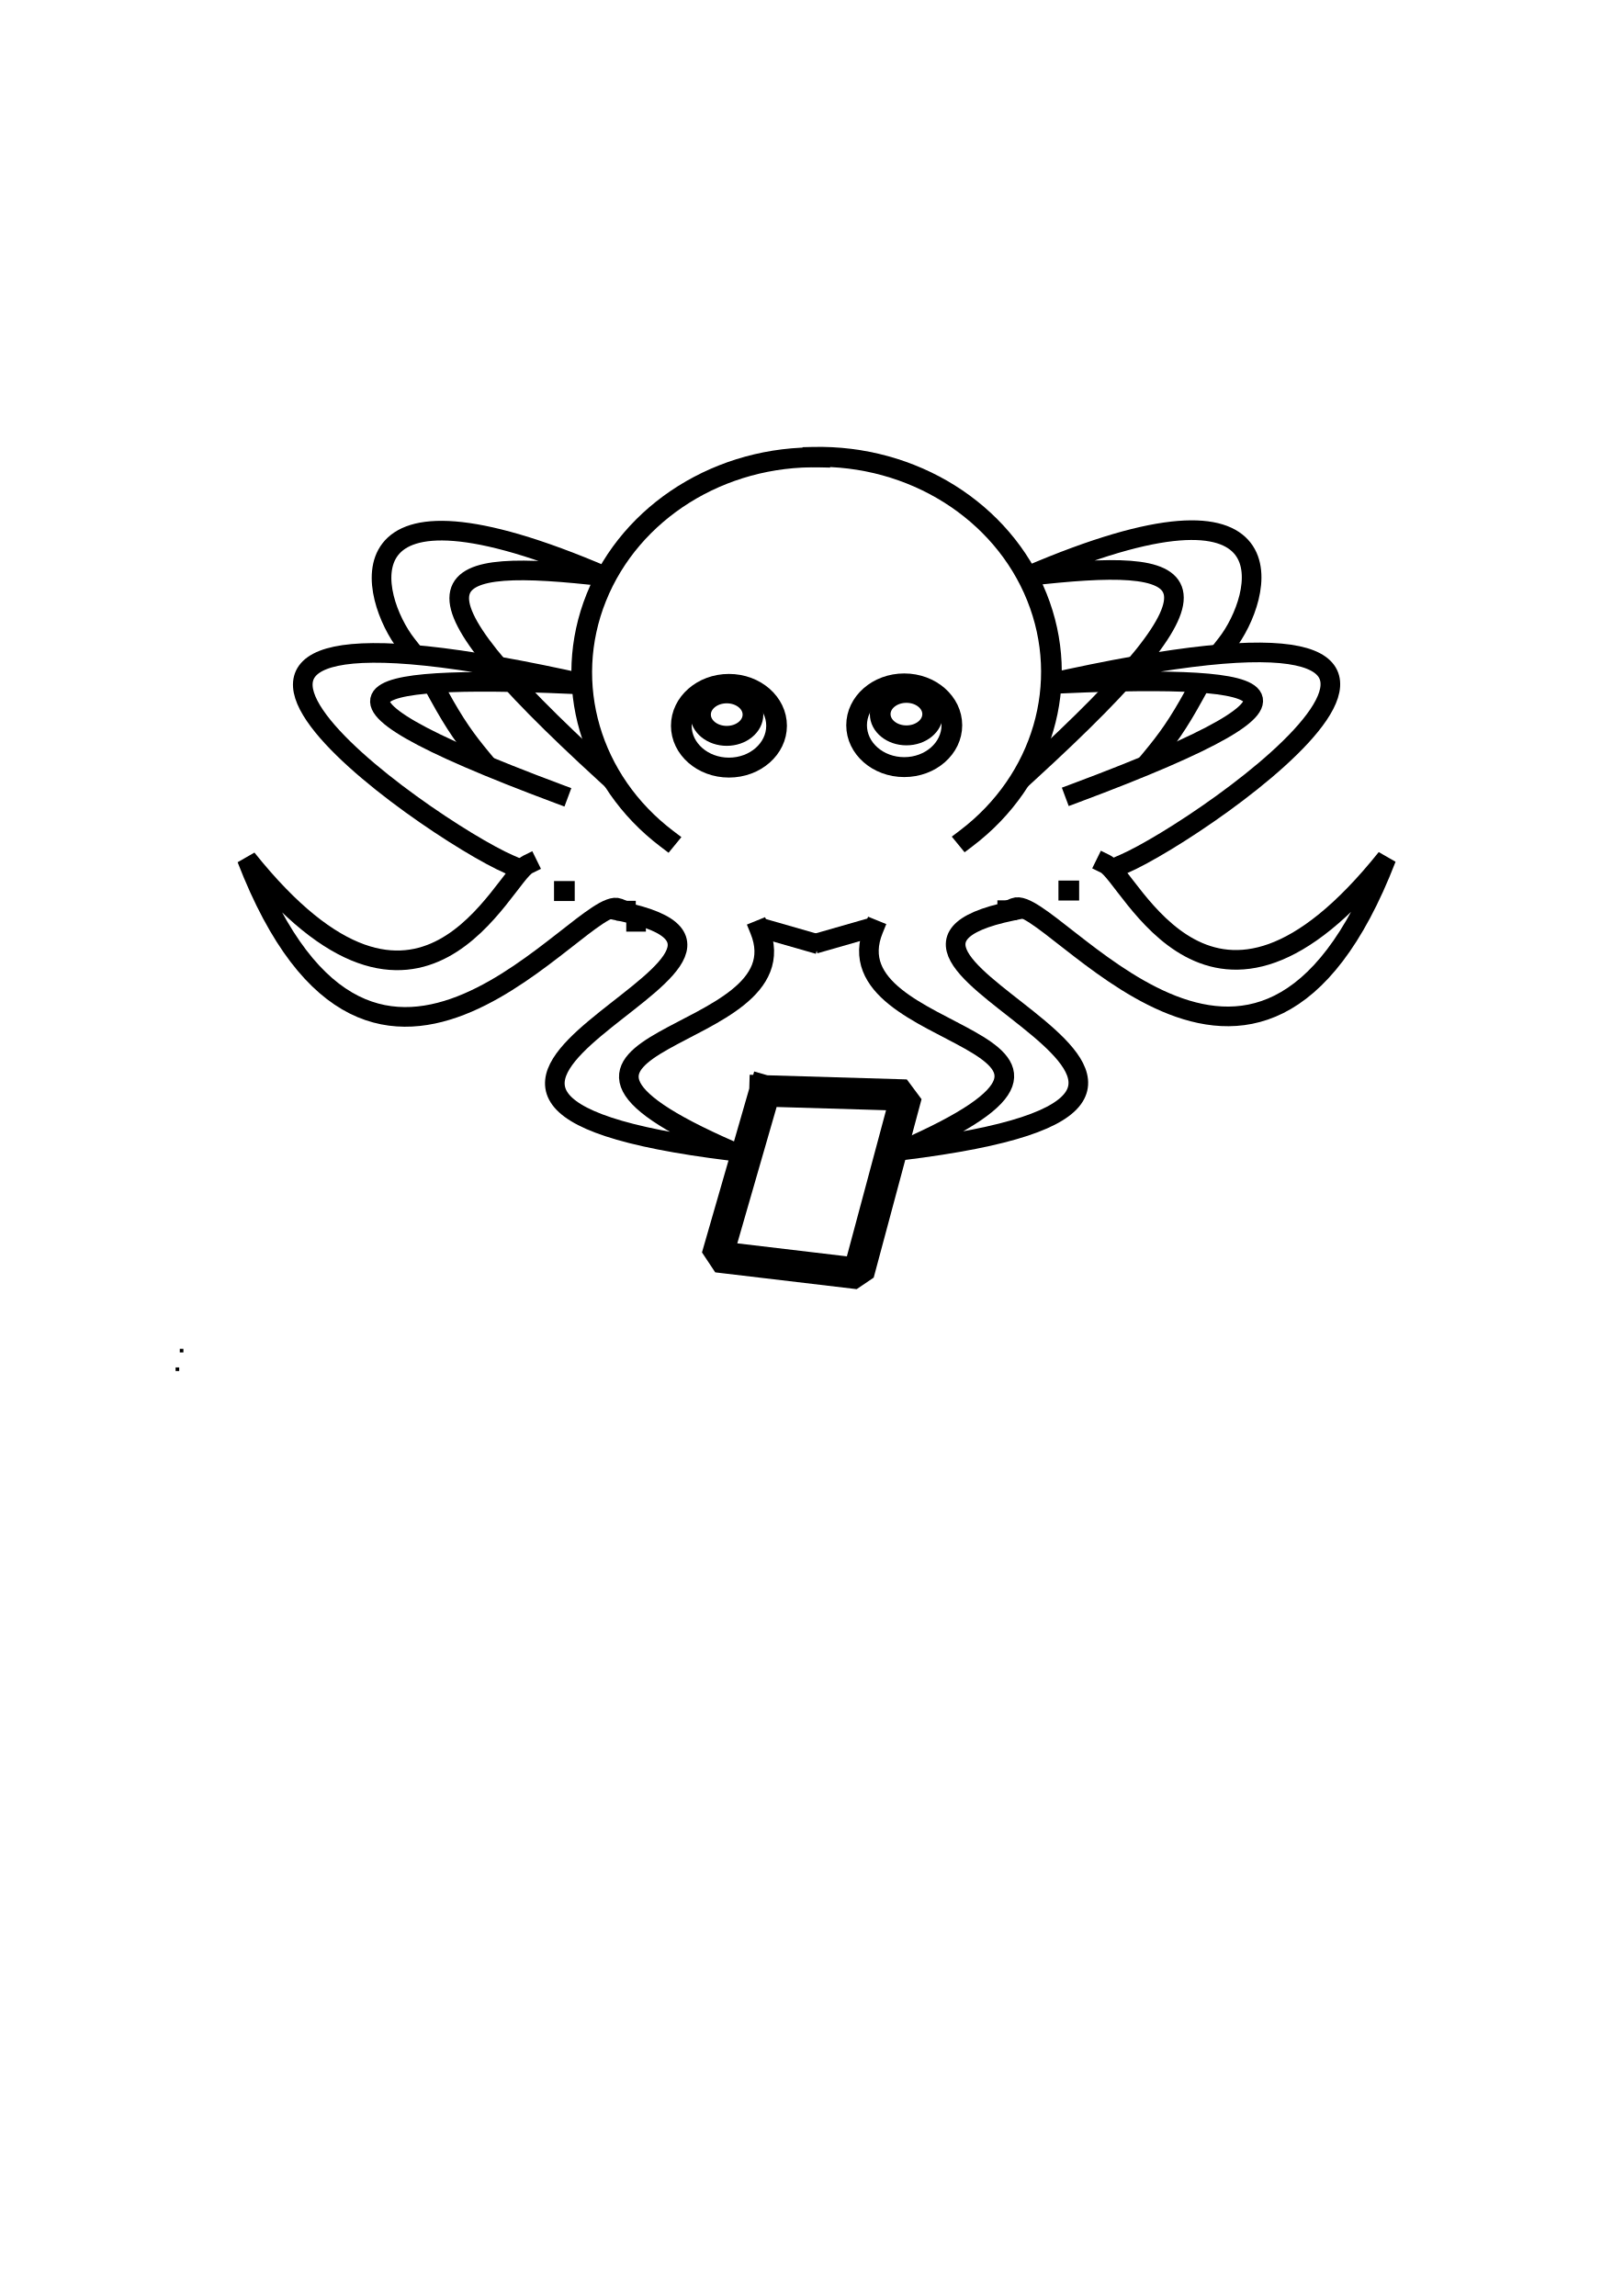
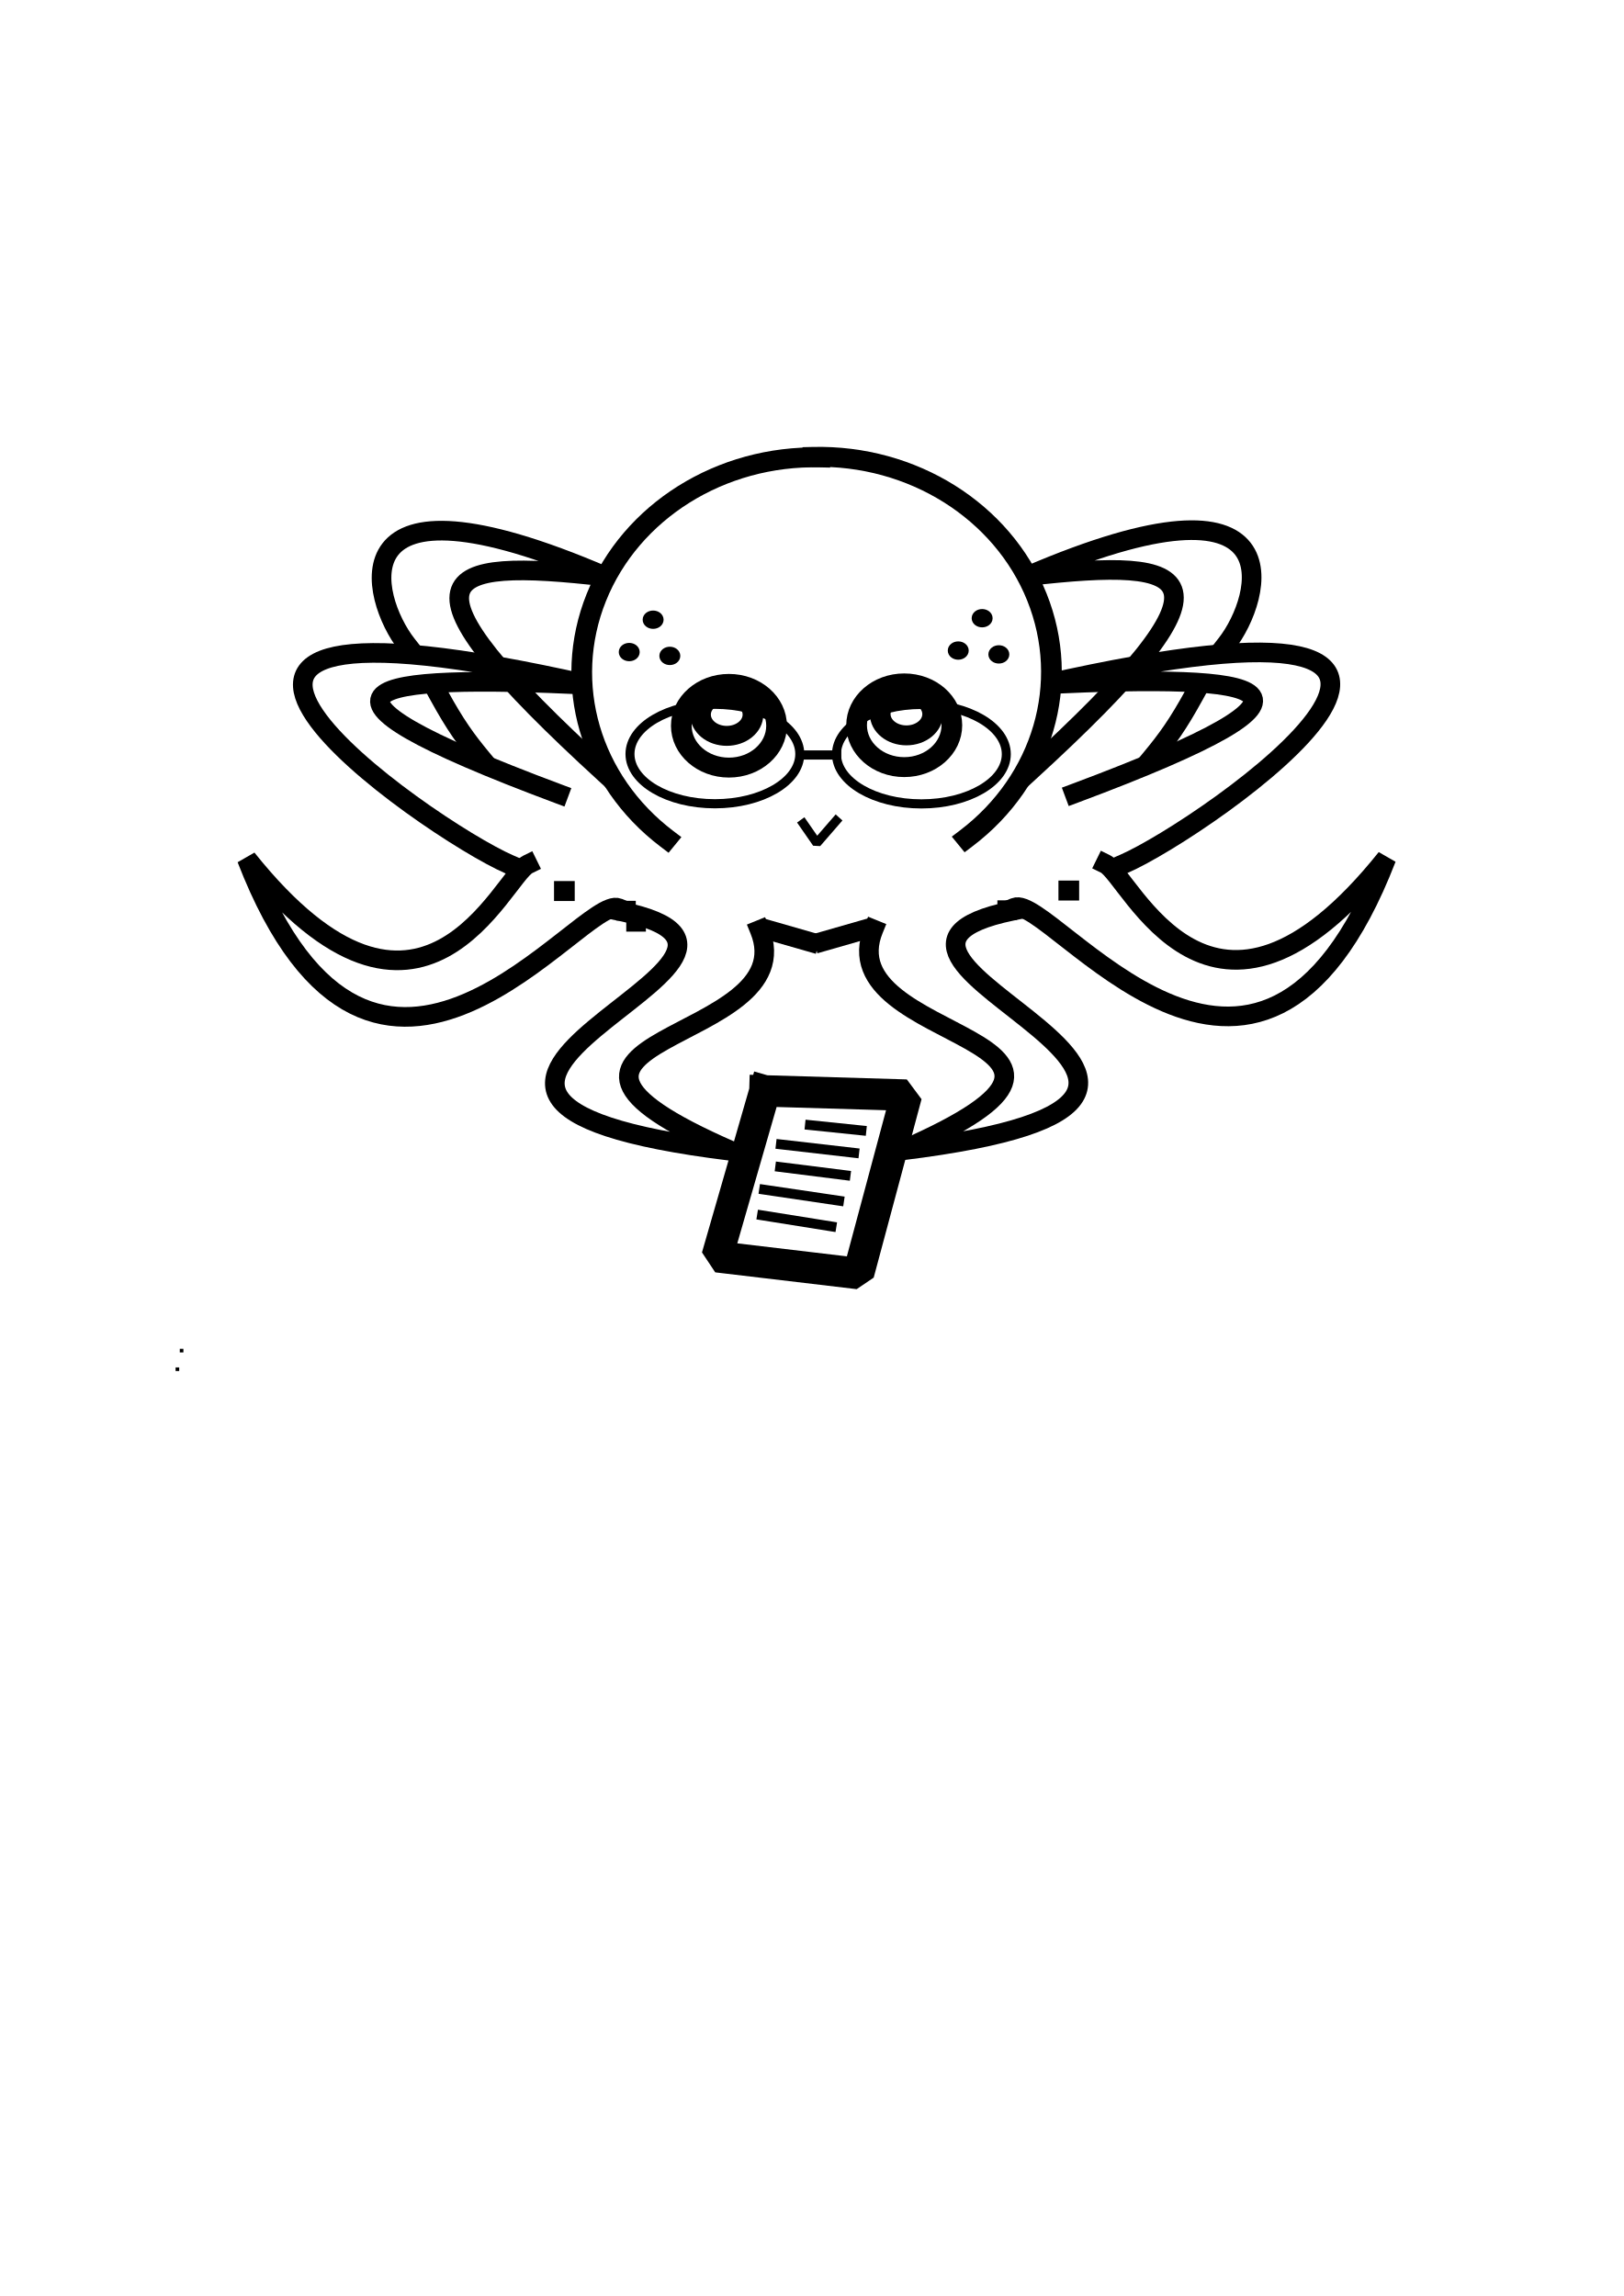
<svg xmlns="http://www.w3.org/2000/svg" width="297.6pt" height="420.96pt" viewBox="0 0 297.6 420.96">
  <defs />
  <path id="shape0" transform="matrix(0.9999999 0 0 0.9999999 33.288 247.632)" fill="none" stroke="#000000" stroke-width="0.66" stroke-linecap="square" stroke-linejoin="miter" stroke-miterlimit="2" d="M0 0" />
  <path id="shape01" transform="matrix(0.9999999 0 0 0.9999999 32.52 251.04)" fill="none" stroke="#000000" stroke-width="0.66" stroke-linecap="square" stroke-linejoin="miter" stroke-miterlimit="2" d="M0 0" />
  <g id="group0" transform="matrix(1 0 0 1 45.23657 83.76003)" fill="none">
    <g id="group1" transform="translate(103.8233, 0)" fill="none">
      <path id="shape02" transform="matrix(1.054395 0 0 1.01491 2.8421709430404e-14 0)" d="M26.633 68.909C39.984 58.389 44.911 40.876 38.897 25.319C32.883 9.762 17.256 -0.405 -4.44089e-16 0.012" fill="none" stroke="#000000" stroke-width="3.6" stroke-linecap="square" stroke-linejoin="bevel" />
      <ellipse id="shape011" transform="matrix(1.054395 0 0 1.01491 7.96766 41.53959)" rx="8.28" ry="7.56" cx="8.28" cy="7.56" fill="none" stroke="#000000" stroke-width="3.6" stroke-linecap="square" stroke-linejoin="bevel" />
      <path id="shape04" transform="matrix(-1.054395 0 0 1.01491 46.86636 79.51525)" fill="none" stroke="#000000" stroke-width="3.6" stroke-linecap="square" stroke-linejoin="bevel" d="M0 0" />
      <ellipse id="shape05" transform="matrix(1.054395 0 0 1.01491 12.29504 43.27259)" rx="4.56" ry="3.84" cx="4.56" cy="3.84" fill="none" stroke="#000000" stroke-width="3.6" stroke-linecap="square" stroke-linejoin="bevel" />
      <path id="shape71" transform="matrix(-0.9999999 0 0 0.9999999 9.104013 86.76105)" fill="none" stroke="#000000" stroke-width="3.6" stroke-linecap="square" stroke-linejoin="bevel" d="M0 0L7.096 2.036" />
      <path id="shape31" transform="matrix(-0.9999999 0 0 0.9999999 105.0882 73.58974)" fill="none" stroke="#000000" stroke-width="3.6" stroke-linecap="square" stroke-linejoin="bevel" d="M51.521 1.037C46.922 3.295 32.1 40.134 0 0C23.605 61.013 61.638 6.394 68.153 9.056" />
-       <path id="shape01111" transform="matrix(-0.9999998 0 0 0.9999998 94.81982 35.85718)" fill="none" stroke="#000000" stroke-width="3.6" stroke-linecap="square" stroke-linejoin="bevel" d="M46.912 25.853C-5.726 6.201 11.7 3.941 52.421 5.852C-47.013 -16.573 22.792 32.219 37.859 38.77" />
+       <path id="shape01111" transform="matrix(-0.9999998 0 0 0.9999998 94.8198 35.85718)" fill="none" stroke="#000000" stroke-width="3.6" stroke-linecap="square" stroke-linejoin="bevel" d="M46.912 25.853C-5.726 6.201 11.7 3.941 52.421 5.852C-47.013 -16.573 22.792 32.219 37.859 38.77" />
      <path id="shape61" transform="matrix(-0.9999999 0 0 0.9999999 35.5781 83.11239)" fill="none" stroke="#000000" stroke-width="3.6" stroke-linecap="square" stroke-linejoin="bevel" d="M0 0" />
      <path id="shape022" transform="matrix(-0.9999998 0 0 0.9999998 69.84408 43.64794)" fill="none" stroke="#000000" stroke-width="3.6" stroke-linecap="square" stroke-linejoin="bevel" d="M7.831 11.627C4.929 8.123 2.984 5.435 0 0" />
      <path id="shape02111" transform="matrix(-0.9999998 0 0 0.9999998 80.38339 13.44157)" fill="none" stroke="#000000" stroke-width="3.6" stroke-linecap="square" stroke-linejoin="bevel" d="M41.066 44.601C0.878 7.864 10.007 4.86 41.096 8.433C-8.914 -13.104 -2.006 12.415 4.584 20.843" />
-       <path id="shape031" transform="matrix(-0.9999998 0 0 0.9999998 48.61626 83.25001)" fill="none" stroke="#000000" stroke-width="3.6" stroke-linecap="square" stroke-linejoin="bevel" d="M12.191 0C53.649 8.608 -48.896 33.943 32.351 43.92C-16.442 22.602 46.254 24.802 37.552 3.406" />
+       <path id="shape031" transform="matrix(-0.9999998 0 0 0.9999998 48.61628 83.25001)" fill="none" stroke="#000000" stroke-width="3.6" stroke-linecap="square" stroke-linejoin="bevel" d="M12.191 0C53.649 8.608 -48.896 33.943 32.351 43.92C-16.442 22.602 46.254 24.802 37.552 3.406" />
    </g>
    <g id="group2" transform="translate(0, 0.08973425)" fill="none">
      <path id="shape6" transform="matrix(0.9999998 0 0 0.9999998 71.36616 85.1615)" fill="none" stroke="#000000" stroke-width="3.6" stroke-linecap="square" stroke-linejoin="bevel" d="M0 0" />
      <path id="shape021" transform="matrix(-1.054395 0 0 1.01491 105.0882 0)" d="M26.633 68.909C39.984 58.389 44.911 40.876 38.897 25.319C32.883 9.762 17.256 -0.405 -4.44089e-16 0.012" fill="none" stroke="#000000" stroke-width="3.6" stroke-linecap="square" stroke-linejoin="bevel" />
      <ellipse id="shape0111" transform="matrix(-1.054395 0 0 1.01491 97.12053 41.53959)" rx="8.28" ry="7.56" cx="8.28" cy="7.56" fill="none" stroke="#000000" stroke-width="3.6" stroke-linecap="square" stroke-linejoin="bevel" />
      <path id="shape041" transform="matrix(1.054395 0 0 1.01491 58.22183 79.51525)" fill="none" stroke="#000000" stroke-width="3.6" stroke-linecap="square" stroke-linejoin="bevel" d="M0 0" />
      <ellipse id="shape051" transform="matrix(-1.054395 0 0 1.01491 92.79315 43.27259)" rx="4.56" ry="3.84" cx="4.56" cy="3.84" fill="none" stroke="#000000" stroke-width="3.6" stroke-linecap="square" stroke-linejoin="bevel" />
      <path id="shape711" transform="matrix(0.9999999 0 0 0.9999999 95.98418 86.76105)" fill="none" stroke="#000000" stroke-width="3.6" stroke-linecap="square" stroke-linejoin="bevel" d="M0 0L7.096 2.036" />
      <path id="shape311" transform="matrix(0.9999999 0 0 0.9999999 7.105427357601e-15 73.58974)" fill="none" stroke="#000000" stroke-width="3.6" stroke-linecap="square" stroke-linejoin="bevel" d="M51.521 1.037C46.922 3.295 32.1 40.134 0 0C23.605 61.013 61.638 6.394 68.153 9.056" />
-       <path id="shape011111" transform="matrix(0.9999998 0 0 0.9999998 10.26839 35.85718)" fill="none" stroke="#000000" stroke-width="3.6" stroke-linecap="square" stroke-linejoin="bevel" d="M46.912 25.853C-5.726 6.201 11.7 3.941 52.421 5.852C-47.013 -16.573 22.792 32.219 37.859 38.77" />
+       <path id="shape011111" transform="matrix(0.9999998 0 0 0.9999998 10.26841 35.85718)" fill="none" stroke="#000000" stroke-width="3.6" stroke-linecap="square" stroke-linejoin="bevel" d="M46.912 25.853C-5.726 6.201 11.7 3.941 52.421 5.852C-47.013 -16.573 22.792 32.219 37.859 38.77" />
      <path id="shape611" transform="matrix(0.9999999 0 0 0.9999999 69.51009 83.11239)" fill="none" stroke="#000000" stroke-width="3.6" stroke-linecap="square" stroke-linejoin="bevel" d="M0 0" />
      <path id="shape0221" transform="matrix(0.9999998 0 0 0.9999998 35.24412 43.64794)" fill="none" stroke="#000000" stroke-width="3.6" stroke-linecap="square" stroke-linejoin="bevel" d="M7.831 11.627C4.929 8.123 2.984 5.435 0 0" />
-       <path id="shape021111" transform="matrix(0.9999998 0 0 0.9999998 24.70481 13.44157)" fill="none" stroke="#000000" stroke-width="3.6" stroke-linecap="square" stroke-linejoin="bevel" d="M41.066 44.601C0.878 7.864 10.007 4.86 41.096 8.433C-8.914 -13.104 -2.006 12.415 4.584 20.843" />
-       <path id="shape0311" transform="matrix(0.9999998 0 0 0.9999998 56.47191 83.25001)" fill="none" stroke="#000000" stroke-width="3.6" stroke-linecap="square" stroke-linejoin="bevel" d="M12.191 0C53.649 8.608 -48.896 33.943 32.351 43.92C-16.442 22.602 46.254 24.802 37.552 3.406" />
+       <path id="shape021111" transform="matrix(0.9999998 0 0 0.9999998 24.7048 13.44158)" fill="none" stroke="#000000" stroke-width="3.6" stroke-linecap="square" stroke-linejoin="bevel" d="M41.066 44.601C0.878 7.864 10.007 4.86 41.096 8.433C-8.914 -13.104 -2.006 12.415 4.584 20.843" />
+       <path id="shape0311" transform="matrix(0.9999998 0 0 0.9999998 56.4719 83.25001)" fill="none" stroke="#000000" stroke-width="3.6" stroke-linecap="square" stroke-linejoin="bevel" d="M12.191 0C53.649 8.608 -48.896 33.943 32.351 43.92C-16.442 22.602 46.254 24.802 37.552 3.406" />
    </g>
  </g>
  <path id="shape11" transform="matrix(0.9999998 0 0 0.9999998 131.4497 200.0145)" fill="none" stroke="#000000" stroke-width="5.76" stroke-linecap="square" stroke-linejoin="bevel" d="M8.77 0L0 30.406L25.93 33.485L34.701 0.77C26.057 0.513 17.414 0.257 8.77 0" />
+   <g id="group01" transform="matrix(1 0 0 1 115.4859 129.1247)" fill="none">
+     <ellipse id="shape8" transform="matrix(0.982474 0 0 0.9999999 0 -2.8421709430404e-14)" rx="15.84" ry="9.12" cx="15.84" cy="9.12" fill="none" stroke="#000000" stroke-width="1.68" stroke-linecap="square" stroke-linejoin="bevel" />
+     <ellipse id="shape06" transform="matrix(0.982474 0 0 0.9999998 37.85929 0.02511929)" rx="15.84" ry="9.12" cx="15.84" cy="9.12" fill="none" stroke="#000000" stroke-width="1.68" stroke-linecap="square" stroke-linejoin="bevel" />
+     <path id="shape9" transform="matrix(0.982474 0 0 0.9999999 31.53569 9.298242)" fill="none" stroke="#000000" stroke-width="1.68" stroke-linecap="square" stroke-linejoin="bevel" d="M0 0L6.48 0" />
+     <path id="shape10" transform="matrix(0.982474 0 0 0.9999999 31.77762 21.37771)" fill="none" stroke="#000000" stroke-width="1.68" stroke-linecap="square" stroke-linejoin="bevel" d="M0 0.509L2.514 4.073L6.109 0" />
+   </g>
+   <ellipse id="shape07" transform="matrix(0.9999998 0 0 0.9999998 114.267 118.7124)" rx="1.08" ry="0.84" cx="1.08" cy="0.84" fill="none" stroke="#000000" stroke-width="1.68" stroke-linecap="square" stroke-linejoin="bevel" />
+   <ellipse id="shape010" transform="matrix(0.9999999 0 0 0.9999999 118.6479 112.7796)" rx="1.08" ry="0.84" cx="1.08" cy="0.84" fill="none" stroke="#000000" stroke-width="1.68" stroke-linecap="square" stroke-linejoin="bevel" />
+   <ellipse id="shape01111" transform="matrix(0.9999998 0 0 0.9999998 121.7103 119.4141)" rx="1.08" ry="0.84" cx="1.08" cy="0.84" fill="none" stroke="#000000" stroke-width="1.68" stroke-linecap="square" stroke-linejoin="bevel" />
+   <ellipse id="shape071" transform="matrix(0.9999998 0 0 0.9999998 174.58 118.4372)" rx="1.08" ry="0.84" cx="1.08" cy="0.84" fill="none" stroke="#000000" stroke-width="1.68" stroke-linecap="square" stroke-linejoin="bevel" />
+   <ellipse id="shape0101" transform="matrix(0.9999998 0 0 0.9999998 178.9608 112.5044)" rx="1.08" ry="0.84" cx="1.08" cy="0.84" fill="none" stroke="#000000" stroke-width="1.68" stroke-linecap="square" stroke-linejoin="bevel" />
+   <ellipse id="shape011111" transform="matrix(0.9999998 0 0 0.9999998 182.0233 119.1389)" rx="1.08" ry="0.84" cx="1.08" cy="0.84" fill="none" stroke="#000000" stroke-width="1.68" stroke-linecap="square" stroke-linejoin="bevel" />
+   <g id="group02" transform="matrix(0.9999999 0 0 0.9999999 139.6874 206.2772)" fill="none">
+     <path id="shape01" transform="matrix(0.9999999 0 0 0.9999999 -2.8421709430404e-14 16.5463)" fill="none" stroke="#000000" stroke-width="1.8" stroke-linecap="square" stroke-linejoin="miter" stroke-miterlimit="2" d="M0 0L12.728 2.036" />
+     <path id="shape011" transform="matrix(0.9999999 0 0 0.9999999 0.3818376 11.83697)" fill="none" stroke="#000000" stroke-width="1.8" stroke-linecap="square" stroke-linejoin="miter" stroke-miterlimit="2" d="M0 0L13.746 2.036" />
+     <path id="shape0111" transform="matrix(0.9999999 0 0 0.9999999 3.331097 7.689473)" fill="none" stroke="#000000" stroke-width="1.8" stroke-linecap="square" stroke-linejoin="miter" stroke-miterlimit="2" d="M0 0L11.989 1.509" />
+     <path id="shape021" transform="matrix(0.9999999 0 0 0.9999999 3.460809 3.545657)" fill="none" stroke="#000000" stroke-width="1.8" stroke-linecap="square" stroke-linejoin="miter" stroke-miterlimit="2" d="M0 0L13.435 1.546" />
+     <path id="shape03" transform="matrix(0.9999999 0 0 0.9999999 8.782266 -8.5265128291212e-14)" fill="none" stroke="#000000" stroke-width="1.8" stroke-linecap="square" stroke-linejoin="miter" stroke-miterlimit="2" d="M0 0L9.443 0.978" />
+   </g>
</svg>
